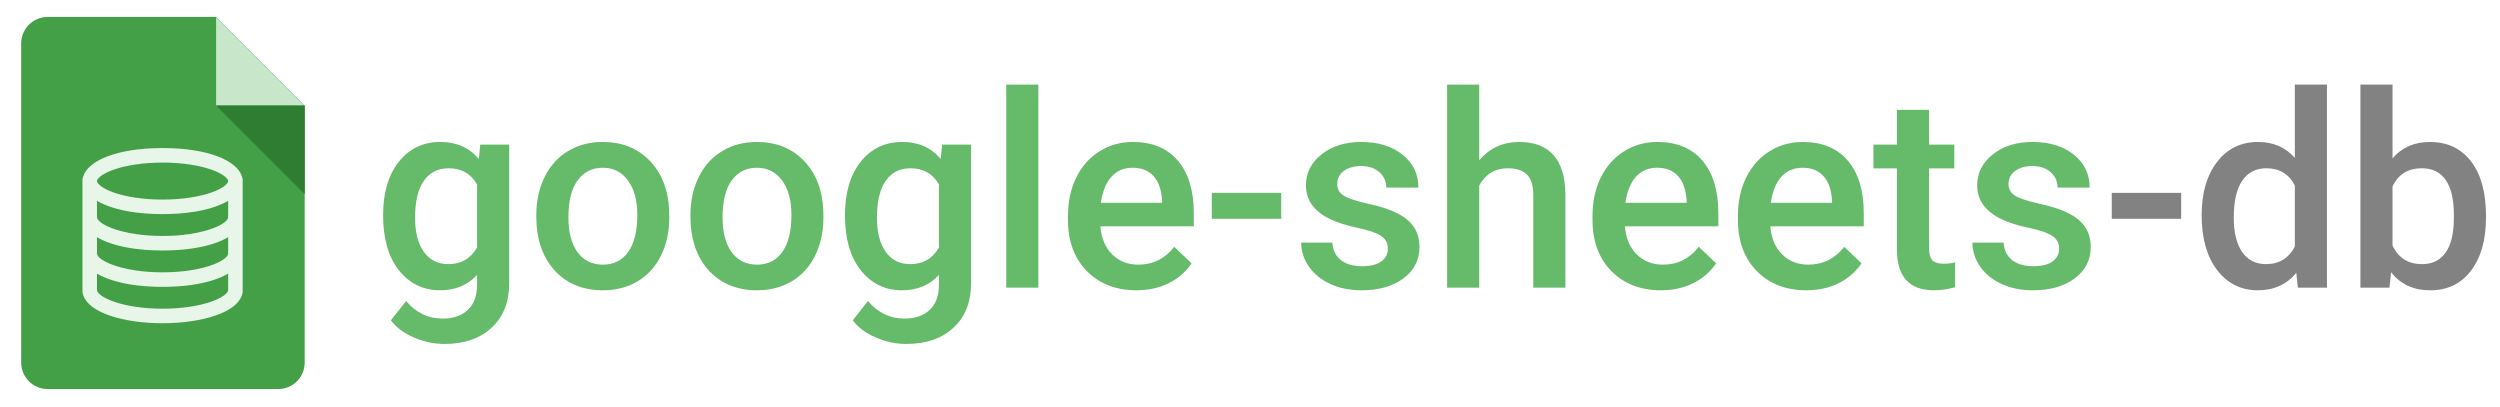
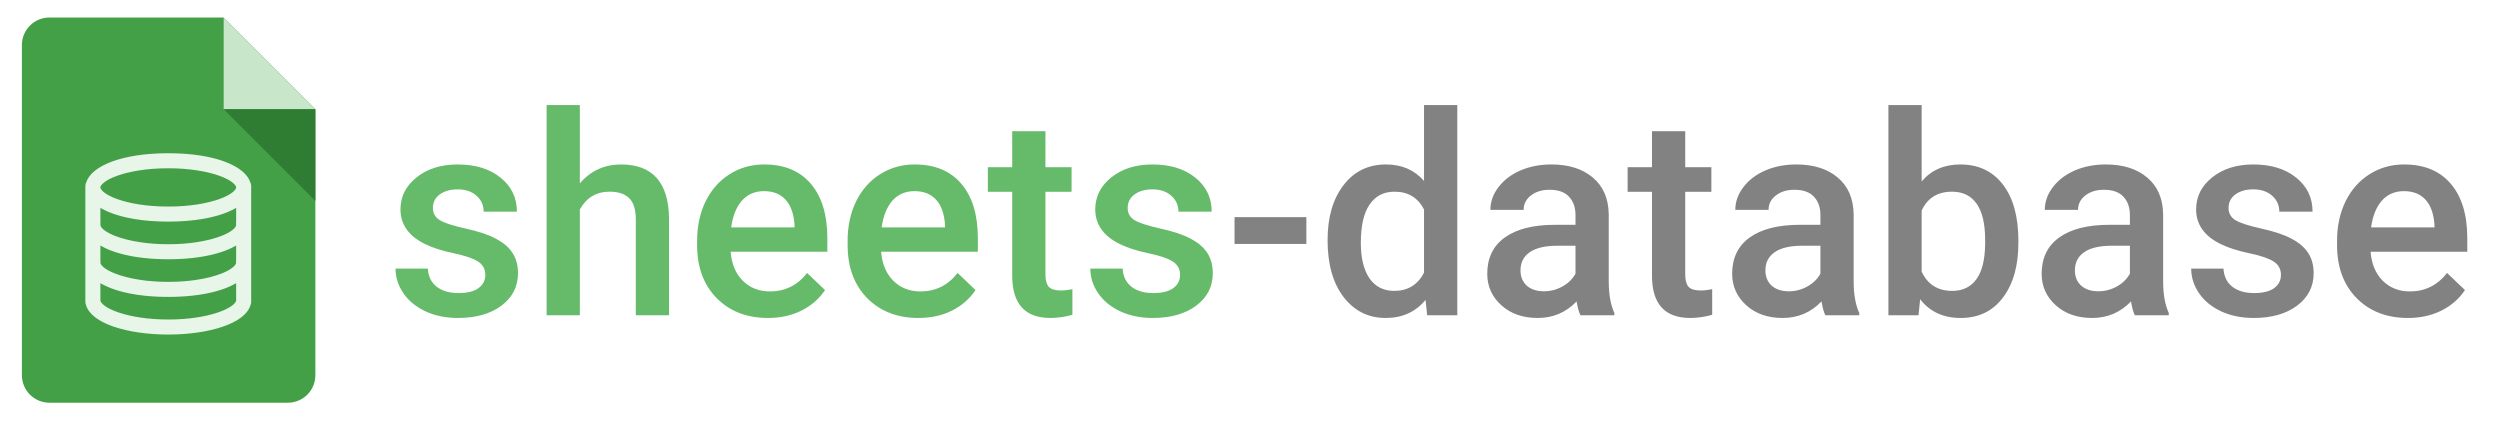
- <svg xmlns="http://www.w3.org/2000/svg" width="591" height="96" viewBox="0 0 591 96" fill="none">
+ <svg xmlns="http://www.w3.org/2000/svg" width="571" height="96" viewBox="0 0 571 96" fill="none">
  <path d="M65.747 91.979H11.284C9.618 91.979 8.019 91.317 6.841 90.138C5.662 88.96 5 87.361 5 85.695V10.284C5 8.618 5.662 7.019 6.841 5.841C8.019 4.662 9.618 4 11.284 4H51.084L72.032 24.947V85.695C72.032 87.361 71.37 88.96 70.191 90.138C69.013 91.317 67.414 91.979 65.747 91.979Z" fill="#43A047" />
  <path d="M72.032 24.947H51.084V4L72.032 24.947Z" fill="#C8E6C9" />
  <path d="M51.084 24.947L72.032 45.895V24.947H51.084Z" fill="#2E7D32" />
  <path d="M56.264 42.098C55.433 39.024 49.249 36 38.432 36C27.614 36 21.43 39.024 20.599 42.098C20.539 42.203 20.495 42.319 20.495 42.449V42.807V51.048V51.406V51.764V59.646V60.005V60.363V68.962C20.495 69.078 20.526 69.187 20.579 69.285C21.426 72.792 29.007 75.41 38.432 75.41C47.835 75.41 55.403 72.803 56.279 69.308C56.336 69.206 56.368 69.088 56.368 68.962V60.363V60.005V59.646V51.764V51.406V51.048V42.807V42.449C56.368 42.319 56.324 42.203 56.264 42.098ZM54.877 60.352C54.857 60.439 54.829 60.525 54.794 60.612C54.765 60.683 54.73 60.754 54.691 60.825C54.643 60.913 54.589 61.001 54.525 61.09C54.478 61.156 54.424 61.222 54.368 61.288C54.288 61.382 54.204 61.476 54.108 61.569C54.05 61.625 53.986 61.681 53.921 61.738C53.803 61.84 53.681 61.942 53.544 62.043C53.485 62.087 53.422 62.129 53.359 62.172C53.197 62.284 53.028 62.395 52.842 62.504C52.793 62.533 52.741 62.561 52.69 62.59C52.476 62.71 52.253 62.83 52.012 62.946C51.981 62.961 51.949 62.975 51.917 62.99C51.648 63.117 51.367 63.241 51.066 63.362C51.058 63.365 51.049 63.368 51.041 63.372C49.411 64.022 47.327 64.568 44.898 64.927C44.886 64.928 44.874 64.93 44.862 64.932C44.389 65.001 43.905 65.063 43.408 65.117C43.327 65.126 43.242 65.132 43.16 65.14C42.726 65.185 42.287 65.227 41.834 65.26C41.628 65.275 41.411 65.282 41.201 65.295C40.861 65.315 40.524 65.337 40.176 65.349C39.606 65.367 39.025 65.379 38.432 65.379C37.838 65.379 37.257 65.367 36.687 65.347C36.338 65.335 36.002 65.312 35.661 65.293C35.451 65.281 35.234 65.273 35.028 65.258C34.576 65.225 34.137 65.183 33.703 65.138C33.621 65.129 33.535 65.124 33.455 65.115C32.957 65.061 32.473 64.998 32.001 64.93C31.989 64.928 31.977 64.927 31.964 64.924C29.536 64.566 27.451 64.019 25.822 63.37C25.813 63.367 25.805 63.363 25.796 63.359C25.495 63.239 25.214 63.114 24.945 62.988C24.914 62.973 24.881 62.958 24.851 62.944C24.609 62.828 24.386 62.709 24.172 62.588C24.122 62.559 24.069 62.531 24.02 62.502C23.835 62.393 23.665 62.282 23.503 62.17C23.441 62.127 23.378 62.085 23.319 62.041C23.182 61.94 23.059 61.838 22.941 61.736C22.878 61.68 22.813 61.624 22.755 61.567C22.659 61.474 22.574 61.38 22.494 61.286C22.438 61.22 22.385 61.154 22.337 61.087C22.274 60.999 22.22 60.911 22.172 60.823C22.133 60.752 22.098 60.681 22.069 60.61C22.034 60.523 22.006 60.437 21.986 60.35C21.959 60.236 21.93 60.12 21.93 60.005C21.93 59.924 21.939 59.843 21.952 59.762C21.97 59.654 21.96 59.546 21.93 59.444V54.124C21.95 54.142 21.975 54.16 21.996 54.179C22.152 54.317 22.311 54.453 22.491 54.585C25.194 56.627 30.598 58.213 38.432 58.213C46.232 58.213 51.623 56.64 54.337 54.61C54.554 54.453 54.749 54.29 54.933 54.124L54.934 54.124V59.444C54.903 59.546 54.893 59.654 54.911 59.762C54.925 59.843 54.934 59.924 54.934 60.005C54.934 60.12 54.904 60.236 54.877 60.352ZM54.934 45.525V50.845C54.903 50.947 54.893 51.056 54.911 51.164C54.925 51.244 54.934 51.325 54.934 51.406C54.934 51.521 54.904 51.637 54.877 51.754C54.857 51.84 54.829 51.926 54.794 52.014C54.765 52.084 54.73 52.155 54.691 52.226C54.643 52.315 54.589 52.403 54.525 52.491C54.478 52.557 54.424 52.623 54.368 52.689C54.288 52.783 54.204 52.877 54.108 52.97C54.05 53.027 53.986 53.083 53.921 53.139C53.803 53.242 53.681 53.343 53.544 53.444C53.485 53.488 53.422 53.531 53.359 53.574C53.197 53.685 53.028 53.796 52.842 53.905C52.793 53.935 52.741 53.963 52.69 53.991C52.476 54.112 52.253 54.231 52.012 54.347C51.981 54.362 51.949 54.377 51.917 54.391C51.648 54.518 51.367 54.643 51.066 54.763C51.058 54.767 51.049 54.769 51.041 54.773C49.411 55.423 47.327 55.97 44.898 56.328C44.886 56.329 44.874 56.331 44.862 56.333C44.389 56.403 43.905 56.464 43.408 56.519C43.327 56.527 43.242 56.533 43.16 56.541C42.726 56.587 42.287 56.628 41.834 56.661C41.628 56.676 41.411 56.683 41.201 56.696C40.861 56.716 40.524 56.739 40.176 56.751C39.606 56.769 39.025 56.78 38.432 56.78C37.838 56.78 37.257 56.769 36.687 56.749C36.338 56.736 36.002 56.714 35.661 56.694C35.451 56.682 35.234 56.674 35.028 56.659C34.576 56.626 34.137 56.584 33.703 56.539C33.621 56.531 33.535 56.525 33.455 56.516C32.957 56.462 32.473 56.4 32.001 56.331C31.989 56.329 31.977 56.328 31.964 56.326C29.536 55.968 27.451 55.421 25.822 54.771C25.813 54.768 25.805 54.764 25.796 54.761C25.495 54.641 25.214 54.516 24.945 54.389C24.914 54.374 24.881 54.36 24.851 54.345C24.609 54.229 24.386 54.11 24.172 53.989C24.122 53.961 24.069 53.932 24.02 53.903C23.835 53.794 23.665 53.683 23.503 53.571C23.441 53.528 23.378 53.486 23.319 53.442C23.182 53.341 23.059 53.24 22.941 53.137C22.878 53.081 22.813 53.025 22.755 52.968C22.659 52.875 22.574 52.782 22.494 52.687C22.438 52.621 22.385 52.555 22.337 52.489C22.274 52.401 22.22 52.312 22.172 52.224C22.133 52.153 22.098 52.082 22.069 52.011C22.034 51.925 22.006 51.838 21.986 51.751C21.959 51.637 21.93 51.521 21.93 51.406C21.93 51.325 21.939 51.244 21.952 51.164C21.97 51.056 21.96 50.947 21.93 50.845V45.525C22.016 45.603 22.114 45.68 22.207 45.757C22.259 45.8 22.307 45.843 22.362 45.886C22.577 46.055 22.809 46.222 23.061 46.385C23.113 46.419 23.172 46.452 23.227 46.485C23.438 46.617 23.661 46.745 23.896 46.871C23.982 46.917 24.069 46.963 24.159 47.009C24.421 47.142 24.695 47.272 24.985 47.398C25.032 47.418 25.075 47.44 25.123 47.46C25.46 47.602 25.817 47.739 26.189 47.87C26.291 47.907 26.399 47.941 26.504 47.977C26.8 48.077 27.105 48.172 27.422 48.265C27.536 48.297 27.648 48.332 27.765 48.363C28.185 48.48 28.618 48.59 29.073 48.692C29.135 48.706 29.203 48.717 29.266 48.731C29.667 48.819 30.083 48.899 30.511 48.975C30.656 49.001 30.803 49.026 30.951 49.05C31.357 49.117 31.776 49.177 32.206 49.233C32.316 49.248 32.422 49.264 32.534 49.278C33.068 49.342 33.62 49.397 34.188 49.445C34.328 49.456 34.473 49.465 34.615 49.475C35.069 49.508 35.534 49.535 36.009 49.556C36.182 49.564 36.354 49.572 36.53 49.579C37.149 49.599 37.779 49.614 38.432 49.614C39.084 49.614 39.714 49.599 40.333 49.579C40.509 49.572 40.681 49.564 40.855 49.556C41.329 49.535 41.794 49.508 42.248 49.475C42.39 49.464 42.535 49.456 42.675 49.445C43.243 49.398 43.795 49.342 44.329 49.278C44.441 49.264 44.547 49.248 44.657 49.233C45.087 49.177 45.505 49.117 45.913 49.05C46.06 49.026 46.208 49.001 46.352 48.975C46.78 48.899 47.196 48.819 47.597 48.731C47.66 48.717 47.728 48.705 47.79 48.692C48.245 48.59 48.678 48.479 49.098 48.363C49.215 48.331 49.327 48.297 49.441 48.265C49.758 48.172 50.063 48.077 50.359 47.977C50.464 47.941 50.572 47.907 50.675 47.87C51.046 47.739 51.404 47.602 51.74 47.46C51.788 47.44 51.831 47.418 51.879 47.398C52.168 47.271 52.442 47.142 52.704 47.009C52.794 46.963 52.882 46.917 52.968 46.871C53.202 46.745 53.425 46.617 53.636 46.485C53.691 46.452 53.75 46.419 53.802 46.385C54.054 46.222 54.286 46.056 54.502 45.886C54.555 45.843 54.603 45.8 54.656 45.757C54.749 45.68 54.847 45.603 54.934 45.525ZM38.432 37.433C48.157 37.433 54.934 40.265 54.934 42.807C54.934 45.35 48.157 48.181 38.432 48.181C28.706 48.181 21.93 45.35 21.93 42.807C21.93 40.265 28.706 37.433 38.432 37.433ZM54.934 68.749C54.923 68.78 54.916 68.812 54.91 68.845C54.504 71.324 47.785 73.977 38.432 73.977C29.079 73.977 22.359 71.324 21.953 68.845C21.947 68.813 21.939 68.782 21.93 68.752V62.722C21.95 62.741 21.975 62.759 21.996 62.778C22.152 62.915 22.311 63.052 22.491 63.184C25.194 65.225 30.598 66.812 38.432 66.812C46.232 66.812 51.623 65.238 54.337 63.209C54.554 63.051 54.749 62.889 54.933 62.723L54.934 62.722V68.749Z" fill="#E8F5E9" stroke="#E8F5E9" stroke-width="2" stroke-linejoin="round" />
-   <path d="M90.562 50.844C90.562 45.594 91.792 41.406 94.25 38.281C96.729 35.135 100.01 33.562 104.094 33.562C107.948 33.562 110.979 34.906 113.188 37.594L113.531 34.188H120.375V66.969C120.375 71.406 118.99 74.906 116.219 77.469C113.469 80.031 109.75 81.312 105.062 81.312C102.583 81.312 100.156 80.792 97.781 79.75C95.427 78.729 93.635 77.385 92.406 75.719L96 71.156C98.333 73.927 101.208 75.312 104.625 75.312C107.146 75.312 109.135 74.625 110.594 73.25C112.052 71.896 112.781 69.896 112.781 67.25V64.969C110.594 67.406 107.677 68.625 104.031 68.625C100.073 68.625 96.833 67.052 94.312 63.906C91.812 60.76 90.562 56.406 90.562 50.844ZM98.125 51.5C98.125 54.896 98.812 57.573 100.188 59.531C101.583 61.469 103.51 62.438 105.969 62.438C109.031 62.438 111.302 61.125 112.781 58.5V43.625C111.344 41.062 109.094 39.781 106.031 39.781C103.531 39.781 101.583 40.771 100.188 42.75C98.812 44.729 98.125 47.646 98.125 51.5ZM126.781 50.781C126.781 47.469 127.438 44.49 128.75 41.844C130.062 39.177 131.906 37.135 134.281 35.719C136.656 34.281 139.385 33.562 142.469 33.562C147.031 33.562 150.729 35.031 153.562 37.969C156.417 40.906 157.958 44.802 158.188 49.656L158.219 51.438C158.219 54.771 157.573 57.75 156.281 60.375C155.01 63 153.177 65.031 150.781 66.469C148.406 67.906 145.656 68.625 142.531 68.625C137.76 68.625 133.938 67.042 131.062 63.875C128.208 60.688 126.781 56.448 126.781 51.156V50.781ZM134.375 51.438C134.375 54.917 135.094 57.646 136.531 59.625C137.969 61.583 139.969 62.562 142.531 62.562C145.094 62.562 147.083 61.562 148.5 59.562C149.938 57.562 150.656 54.635 150.656 50.781C150.656 47.365 149.917 44.656 148.438 42.656C146.979 40.656 144.99 39.656 142.469 39.656C139.99 39.656 138.021 40.646 136.562 42.625C135.104 44.583 134.375 47.521 134.375 51.438ZM163.219 50.781C163.219 47.469 163.875 44.49 165.188 41.844C166.5 39.177 168.344 37.135 170.719 35.719C173.094 34.281 175.823 33.562 178.906 33.562C183.469 33.562 187.167 35.031 190 37.969C192.854 40.906 194.396 44.802 194.625 49.656L194.656 51.438C194.656 54.771 194.01 57.75 192.719 60.375C191.448 63 189.615 65.031 187.219 66.469C184.844 67.906 182.094 68.625 178.969 68.625C174.198 68.625 170.375 67.042 167.5 63.875C164.646 60.688 163.219 56.448 163.219 51.156V50.781ZM170.812 51.438C170.812 54.917 171.531 57.646 172.969 59.625C174.406 61.583 176.406 62.562 178.969 62.562C181.531 62.562 183.521 61.562 184.938 59.562C186.375 57.562 187.094 54.635 187.094 50.781C187.094 47.365 186.354 44.656 184.875 42.656C183.417 40.656 181.427 39.656 178.906 39.656C176.427 39.656 174.458 40.646 173 42.625C171.542 44.583 170.812 47.521 170.812 51.438ZM199.75 50.844C199.75 45.594 200.979 41.406 203.438 38.281C205.917 35.135 209.198 33.562 213.281 33.562C217.135 33.562 220.167 34.906 222.375 37.594L222.719 34.188H229.562V66.969C229.562 71.406 228.177 74.906 225.406 77.469C222.656 80.031 218.938 81.312 214.25 81.312C211.771 81.312 209.344 80.792 206.969 79.75C204.615 78.729 202.823 77.385 201.594 75.719L205.188 71.156C207.521 73.927 210.396 75.312 213.812 75.312C216.333 75.312 218.323 74.625 219.781 73.25C221.24 71.896 221.969 69.896 221.969 67.25V64.969C219.781 67.406 216.865 68.625 213.219 68.625C209.26 68.625 206.021 67.052 203.5 63.906C201 60.76 199.75 56.406 199.75 50.844ZM207.312 51.5C207.312 54.896 208 57.573 209.375 59.531C210.771 61.469 212.698 62.438 215.156 62.438C218.219 62.438 220.49 61.125 221.969 58.5V43.625C220.531 41.062 218.281 39.781 215.219 39.781C212.719 39.781 210.771 40.771 209.375 42.75C208 44.729 207.312 47.646 207.312 51.5ZM245.469 68H237.875V20H245.469V68ZM268.656 68.625C263.844 68.625 259.938 67.115 256.938 64.094C253.958 61.052 252.469 57.01 252.469 51.969V51.031C252.469 47.656 253.115 44.646 254.406 42C255.719 39.333 257.552 37.26 259.906 35.781C262.26 34.302 264.885 33.562 267.781 33.562C272.385 33.562 275.938 35.031 278.438 37.969C280.958 40.906 282.219 45.062 282.219 50.438V53.5H260.125C260.354 56.292 261.281 58.5 262.906 60.125C264.552 61.75 266.615 62.562 269.094 62.562C272.573 62.562 275.406 61.156 277.594 58.344L281.688 62.25C280.333 64.271 278.521 65.844 276.25 66.969C274 68.073 271.469 68.625 268.656 68.625ZM267.75 39.656C265.667 39.656 263.979 40.385 262.688 41.844C261.417 43.302 260.604 45.333 260.25 47.938H274.719V47.375C274.552 44.833 273.875 42.917 272.688 41.625C271.5 40.312 269.854 39.656 267.75 39.656ZM302.875 51.719H286.469V45.594H302.875V51.719ZM328.094 58.812C328.094 57.458 327.531 56.427 326.406 55.719C325.302 55.01 323.458 54.385 320.875 53.844C318.292 53.302 316.135 52.615 314.406 51.781C310.615 49.948 308.719 47.292 308.719 43.812C308.719 40.896 309.948 38.458 312.406 36.5C314.865 34.542 317.99 33.562 321.781 33.562C325.823 33.562 329.083 34.562 331.562 36.562C334.062 38.562 335.312 41.156 335.312 44.344H327.719C327.719 42.885 327.177 41.677 326.094 40.719C325.01 39.74 323.573 39.25 321.781 39.25C320.115 39.25 318.75 39.635 317.688 40.406C316.646 41.177 316.125 42.208 316.125 43.5C316.125 44.667 316.615 45.573 317.594 46.219C318.573 46.865 320.552 47.521 323.531 48.188C326.51 48.833 328.844 49.615 330.531 50.531C332.24 51.427 333.5 52.51 334.312 53.781C335.146 55.052 335.562 56.594 335.562 58.406C335.562 61.448 334.302 63.917 331.781 65.812C329.26 67.688 325.958 68.625 321.875 68.625C319.104 68.625 316.635 68.125 314.469 67.125C312.302 66.125 310.615 64.75 309.406 63C308.198 61.25 307.594 59.365 307.594 57.344H314.969C315.073 59.135 315.75 60.521 317 61.5C318.25 62.458 319.906 62.938 321.969 62.938C323.969 62.938 325.49 62.562 326.531 61.812C327.573 61.042 328.094 60.042 328.094 58.812ZM349.688 37.875C352.167 35 355.302 33.562 359.094 33.562C366.302 33.562 369.958 37.677 370.062 45.906V68H362.469V46.188C362.469 43.854 361.958 42.208 360.938 41.25C359.938 40.271 358.458 39.781 356.5 39.781C353.458 39.781 351.188 41.135 349.688 43.844V68H342.094V20H349.688V37.875ZM392.656 68.625C387.844 68.625 383.938 67.115 380.938 64.094C377.958 61.052 376.469 57.01 376.469 51.969V51.031C376.469 47.656 377.115 44.646 378.406 42C379.719 39.333 381.552 37.26 383.906 35.781C386.26 34.302 388.885 33.562 391.781 33.562C396.385 33.562 399.938 35.031 402.438 37.969C404.958 40.906 406.219 45.062 406.219 50.438V53.5H384.125C384.354 56.292 385.281 58.5 386.906 60.125C388.552 61.75 390.615 62.562 393.094 62.562C396.573 62.562 399.406 61.156 401.594 58.344L405.688 62.25C404.333 64.271 402.521 65.844 400.25 66.969C398 68.073 395.469 68.625 392.656 68.625ZM391.75 39.656C389.667 39.656 387.979 40.385 386.688 41.844C385.417 43.302 384.604 45.333 384.25 47.938H398.719V47.375C398.552 44.833 397.875 42.917 396.688 41.625C395.5 40.312 393.854 39.656 391.75 39.656ZM427.031 68.625C422.219 68.625 418.312 67.115 415.312 64.094C412.333 61.052 410.844 57.01 410.844 51.969V51.031C410.844 47.656 411.49 44.646 412.781 42C414.094 39.333 415.927 37.26 418.281 35.781C420.635 34.302 423.26 33.562 426.156 33.562C430.76 33.562 434.312 35.031 436.812 37.969C439.333 40.906 440.594 45.062 440.594 50.438V53.5H418.5C418.729 56.292 419.656 58.5 421.281 60.125C422.927 61.75 424.99 62.562 427.469 62.562C430.948 62.562 433.781 61.156 435.969 58.344L440.062 62.25C438.708 64.271 436.896 65.844 434.625 66.969C432.375 68.073 429.844 68.625 427.031 68.625ZM426.125 39.656C424.042 39.656 422.354 40.385 421.062 41.844C419.792 43.302 418.979 45.333 418.625 47.938H433.094V47.375C432.927 44.833 432.25 42.917 431.062 41.625C429.875 40.312 428.229 39.656 426.125 39.656ZM456.031 25.969V34.188H462V39.812H456.031V58.688C456.031 59.979 456.281 60.917 456.781 61.5C457.302 62.062 458.219 62.344 459.531 62.344C460.406 62.344 461.292 62.24 462.188 62.031V67.906C460.458 68.385 458.792 68.625 457.188 68.625C451.354 68.625 448.438 65.406 448.438 58.969V39.812H442.875V34.188H448.438V25.969H456.031ZM486.781 58.812C486.781 57.458 486.219 56.427 485.094 55.719C483.99 55.01 482.146 54.385 479.562 53.844C476.979 53.302 474.823 52.615 473.094 51.781C469.302 49.948 467.406 47.292 467.406 43.812C467.406 40.896 468.635 38.458 471.094 36.5C473.552 34.542 476.677 33.562 480.469 33.562C484.51 33.562 487.771 34.562 490.25 36.562C492.75 38.562 494 41.156 494 44.344H486.406C486.406 42.885 485.865 41.677 484.781 40.719C483.698 39.74 482.26 39.25 480.469 39.25C478.802 39.25 477.438 39.635 476.375 40.406C475.333 41.177 474.812 42.208 474.812 43.5C474.812 44.667 475.302 45.573 476.281 46.219C477.26 46.865 479.24 47.521 482.219 48.188C485.198 48.833 487.531 49.615 489.219 50.531C490.927 51.427 492.188 52.51 493 53.781C493.833 55.052 494.25 56.594 494.25 58.406C494.25 61.448 492.99 63.917 490.469 65.812C487.948 67.688 484.646 68.625 480.562 68.625C477.792 68.625 475.323 68.125 473.156 67.125C470.99 66.125 469.302 64.75 468.094 63C466.885 61.25 466.281 59.365 466.281 57.344H473.656C473.76 59.135 474.438 60.521 475.688 61.5C476.938 62.458 478.594 62.938 480.656 62.938C482.656 62.938 484.177 62.562 485.219 61.812C486.26 61.042 486.781 60.042 486.781 58.812Z" fill="#66BB6A" />
-   <path d="M515.625 51.719H499.219V45.594H515.625V51.719ZM520.469 50.844C520.469 45.635 521.677 41.458 524.094 38.312C526.51 35.146 529.75 33.562 533.812 33.562C537.396 33.562 540.292 34.812 542.5 37.312V20H550.094V68H543.219L542.844 64.5C540.573 67.25 537.542 68.625 533.75 68.625C529.792 68.625 526.583 67.031 524.125 63.844C521.688 60.656 520.469 56.323 520.469 50.844ZM528.062 51.5C528.062 54.938 528.719 57.625 530.031 59.562C531.365 61.479 533.25 62.438 535.688 62.438C538.792 62.438 541.062 61.052 542.5 58.281V43.844C541.104 41.135 538.854 39.781 535.75 39.781C533.292 39.781 531.396 40.76 530.062 42.719C528.729 44.656 528.062 47.583 528.062 51.5ZM587.688 51.438C587.688 56.688 586.51 60.865 584.156 63.969C581.823 67.073 578.604 68.625 574.5 68.625C570.542 68.625 567.458 67.198 565.25 64.344L564.875 68H558V20H565.594V37.438C567.781 34.854 570.729 33.562 574.438 33.562C578.562 33.562 581.802 35.094 584.156 38.156C586.51 41.219 587.688 45.5 587.688 51V51.438ZM580.094 50.781C580.094 47.115 579.448 44.365 578.156 42.531C576.865 40.698 574.99 39.781 572.531 39.781C569.24 39.781 566.927 41.219 565.594 44.094V58.031C566.948 60.969 569.281 62.438 572.594 62.438C574.969 62.438 576.802 61.552 578.094 59.781C579.385 58.01 580.052 55.333 580.094 51.75V50.781Z" fill="#828282" />
+   <path d="M110.844 62.812C110.844 61.458 110.281 60.427 109.156 59.719C108.052 59.01 106.208 58.385 103.625 57.844C101.042 57.302 98.885 56.615 97.156 55.781C93.365 53.948 91.469 51.292 91.469 47.812C91.469 44.896 92.698 42.458 95.156 40.5C97.615 38.542 100.74 37.562 104.531 37.562C108.573 37.562 111.833 38.562 114.312 40.562C116.812 42.562 118.062 45.156 118.062 48.344H110.469C110.469 46.885 109.927 45.677 108.844 44.719C107.76 43.74 106.323 43.25 104.531 43.25C102.865 43.25 101.5 43.635 100.438 44.406C99.396 45.177 98.875 46.208 98.875 47.5C98.875 48.667 99.365 49.573 100.344 50.219C101.323 50.865 103.302 51.521 106.281 52.188C109.26 52.833 111.594 53.615 113.281 54.531C114.99 55.427 116.25 56.51 117.062 57.781C117.896 59.052 118.312 60.594 118.312 62.406C118.312 65.448 117.052 67.917 114.531 69.812C112.01 71.688 108.708 72.625 104.625 72.625C101.854 72.625 99.385 72.125 97.219 71.125C95.052 70.125 93.365 68.75 92.156 67C90.948 65.25 90.344 63.365 90.344 61.344H97.719C97.823 63.135 98.5 64.521 99.75 65.5C101 66.458 102.656 66.938 104.719 66.938C106.719 66.938 108.24 66.562 109.281 65.812C110.323 65.042 110.844 64.042 110.844 62.812ZM132.438 41.875C134.917 39 138.052 37.562 141.844 37.562C149.052 37.562 152.708 41.677 152.812 49.906V72H145.219V50.188C145.219 47.854 144.708 46.208 143.688 45.25C142.688 44.271 141.208 43.781 139.25 43.781C136.208 43.781 133.938 45.135 132.438 47.844V72H124.844V24H132.438V41.875ZM175.406 72.625C170.594 72.625 166.688 71.115 163.688 68.094C160.708 65.052 159.219 61.01 159.219 55.969V55.031C159.219 51.656 159.865 48.646 161.156 46C162.469 43.333 164.302 41.26 166.656 39.781C169.01 38.302 171.635 37.562 174.531 37.562C179.135 37.562 182.688 39.031 185.188 41.969C187.708 44.906 188.969 49.062 188.969 54.438V57.5H166.875C167.104 60.292 168.031 62.5 169.656 64.125C171.302 65.75 173.365 66.562 175.844 66.562C179.323 66.562 182.156 65.156 184.344 62.344L188.438 66.25C187.083 68.271 185.271 69.844 183 70.969C180.75 72.073 178.219 72.625 175.406 72.625ZM174.5 43.656C172.417 43.656 170.729 44.385 169.438 45.844C168.167 47.302 167.354 49.333 167 51.938H181.469V51.375C181.302 48.833 180.625 46.917 179.438 45.625C178.25 44.312 176.604 43.656 174.5 43.656ZM209.781 72.625C204.969 72.625 201.062 71.115 198.062 68.094C195.083 65.052 193.594 61.01 193.594 55.969V55.031C193.594 51.656 194.24 48.646 195.531 46C196.844 43.333 198.677 41.26 201.031 39.781C203.385 38.302 206.01 37.562 208.906 37.562C213.51 37.562 217.062 39.031 219.562 41.969C222.083 44.906 223.344 49.062 223.344 54.438V57.5H201.25C201.479 60.292 202.406 62.5 204.031 64.125C205.677 65.75 207.74 66.562 210.219 66.562C213.698 66.562 216.531 65.156 218.719 62.344L222.812 66.25C221.458 68.271 219.646 69.844 217.375 70.969C215.125 72.073 212.594 72.625 209.781 72.625ZM208.875 43.656C206.792 43.656 205.104 44.385 203.812 45.844C202.542 47.302 201.729 49.333 201.375 51.938H215.844V51.375C215.677 48.833 215 46.917 213.812 45.625C212.625 44.312 210.979 43.656 208.875 43.656ZM238.781 29.969V38.188H244.75V43.812H238.781V62.688C238.781 63.979 239.031 64.917 239.531 65.5C240.052 66.062 240.969 66.344 242.281 66.344C243.156 66.344 244.042 66.24 244.938 66.031V71.906C243.208 72.385 241.542 72.625 239.938 72.625C234.104 72.625 231.188 69.406 231.188 62.969V43.812H225.625V38.188H231.188V29.969H238.781ZM269.531 62.812C269.531 61.458 268.969 60.427 267.844 59.719C266.74 59.01 264.896 58.385 262.312 57.844C259.729 57.302 257.573 56.615 255.844 55.781C252.052 53.948 250.156 51.292 250.156 47.812C250.156 44.896 251.385 42.458 253.844 40.5C256.302 38.542 259.427 37.562 263.219 37.562C267.26 37.562 270.521 38.562 273 40.562C275.5 42.562 276.75 45.156 276.75 48.344H269.156C269.156 46.885 268.615 45.677 267.531 44.719C266.448 43.74 265.01 43.25 263.219 43.25C261.552 43.25 260.188 43.635 259.125 44.406C258.083 45.177 257.562 46.208 257.562 47.5C257.562 48.667 258.052 49.573 259.031 50.219C260.01 50.865 261.99 51.521 264.969 52.188C267.948 52.833 270.281 53.615 271.969 54.531C273.677 55.427 274.938 56.51 275.75 57.781C276.583 59.052 277 60.594 277 62.406C277 65.448 275.74 67.917 273.219 69.812C270.698 71.688 267.396 72.625 263.312 72.625C260.542 72.625 258.073 72.125 255.906 71.125C253.74 70.125 252.052 68.75 250.844 67C249.635 65.25 249.031 63.365 249.031 61.344H256.406C256.51 63.135 257.188 64.521 258.438 65.5C259.688 66.458 261.344 66.938 263.406 66.938C265.406 66.938 266.927 66.562 267.969 65.812C269.01 65.042 269.531 64.042 269.531 62.812Z" fill="#66BB6A" />
+   <path d="M298.375 55.719H281.969V49.594H298.375V55.719ZM303.219 54.844C303.219 49.635 304.427 45.458 306.844 42.312C309.26 39.146 312.5 37.562 316.562 37.562C320.146 37.562 323.042 38.812 325.25 41.312V24H332.844V72H325.969L325.594 68.5C323.323 71.25 320.292 72.625 316.5 72.625C312.542 72.625 309.333 71.031 306.875 67.844C304.438 64.656 303.219 60.323 303.219 54.844ZM310.812 55.5C310.812 58.938 311.469 61.625 312.781 63.562C314.115 65.479 316 66.438 318.438 66.438C321.542 66.438 323.812 65.052 325.25 62.281V47.844C323.854 45.135 321.604 43.781 318.5 43.781C316.042 43.781 314.146 44.76 312.812 46.719C311.479 48.656 310.812 51.583 310.812 55.5ZM360.969 72C360.635 71.354 360.344 70.302 360.094 68.844C357.677 71.365 354.719 72.625 351.219 72.625C347.823 72.625 345.052 71.656 342.906 69.719C340.76 67.781 339.688 65.385 339.688 62.531C339.688 58.927 341.021 56.167 343.688 54.25C346.375 52.312 350.208 51.344 355.188 51.344H359.844V49.125C359.844 47.375 359.354 45.979 358.375 44.938C357.396 43.875 355.906 43.344 353.906 43.344C352.177 43.344 350.76 43.781 349.656 44.656C348.552 45.51 348 46.604 348 47.938H340.406C340.406 46.083 341.021 44.354 342.25 42.75C343.479 41.125 345.146 39.854 347.25 38.938C349.375 38.021 351.74 37.562 354.344 37.562C358.302 37.562 361.458 38.562 363.812 40.562C366.167 42.542 367.375 45.333 367.438 48.938V64.188C367.438 67.229 367.865 69.656 368.719 71.469V72H360.969ZM352.625 66.531C354.125 66.531 355.531 66.167 356.844 65.438C358.177 64.708 359.177 63.729 359.844 62.5V56.125H355.75C352.938 56.125 350.823 56.615 349.406 57.594C347.99 58.573 347.281 59.958 347.281 61.75C347.281 63.208 347.76 64.375 348.719 65.25C349.698 66.104 351 66.531 352.625 66.531ZM384.906 29.969V38.188H390.875V43.812H384.906V62.688C384.906 63.979 385.156 64.917 385.656 65.5C386.177 66.062 387.094 66.344 388.406 66.344C389.281 66.344 390.167 66.24 391.062 66.031V71.906C389.333 72.385 387.667 72.625 386.062 72.625C380.229 72.625 377.312 69.406 377.312 62.969V43.812H371.75V38.188H377.312V29.969H384.906ZM416.906 72C416.573 71.354 416.281 70.302 416.031 68.844C413.615 71.365 410.656 72.625 407.156 72.625C403.76 72.625 400.99 71.656 398.844 69.719C396.698 67.781 395.625 65.385 395.625 62.531C395.625 58.927 396.958 56.167 399.625 54.25C402.312 52.312 406.146 51.344 411.125 51.344H415.781V49.125C415.781 47.375 415.292 45.979 414.312 44.938C413.333 43.875 411.844 43.344 409.844 43.344C408.115 43.344 406.698 43.781 405.594 44.656C404.49 45.51 403.938 46.604 403.938 47.938H396.344C396.344 46.083 396.958 44.354 398.188 42.75C399.417 41.125 401.083 39.854 403.188 38.938C405.312 38.021 407.677 37.562 410.281 37.562C414.24 37.562 417.396 38.562 419.75 40.562C422.104 42.542 423.312 45.333 423.375 48.938V64.188C423.375 67.229 423.802 69.656 424.656 71.469V72H416.906ZM408.562 66.531C410.062 66.531 411.469 66.167 412.781 65.438C414.115 64.708 415.115 63.729 415.781 62.5V56.125H411.688C408.875 56.125 406.76 56.615 405.344 57.594C403.927 58.573 403.219 59.958 403.219 61.75C403.219 63.208 403.698 64.375 404.656 65.25C405.635 66.104 406.938 66.531 408.562 66.531ZM461 55.438C461 60.688 459.823 64.865 457.469 67.969C455.135 71.073 451.917 72.625 447.812 72.625C443.854 72.625 440.771 71.198 438.562 68.344L438.188 72H431.312V24H438.906V41.438C441.094 38.854 444.042 37.562 447.75 37.562C451.875 37.562 455.115 39.094 457.469 42.156C459.823 45.219 461 49.5 461 55V55.438ZM453.406 54.781C453.406 51.115 452.76 48.365 451.469 46.531C450.177 44.698 448.302 43.781 445.844 43.781C442.552 43.781 440.24 45.219 438.906 48.094V62.031C440.26 64.969 442.594 66.438 445.906 66.438C448.281 66.438 450.115 65.552 451.406 63.781C452.698 62.01 453.365 59.333 453.406 55.75V54.781ZM487.594 72C487.26 71.354 486.969 70.302 486.719 68.844C484.302 71.365 481.344 72.625 477.844 72.625C474.448 72.625 471.677 71.656 469.531 69.719C467.385 67.781 466.312 65.385 466.312 62.531C466.312 58.927 467.646 56.167 470.312 54.25C473 52.312 476.833 51.344 481.812 51.344H486.469V49.125C486.469 47.375 485.979 45.979 485 44.938C484.021 43.875 482.531 43.344 480.531 43.344C478.802 43.344 477.385 43.781 476.281 44.656C475.177 45.51 474.625 46.604 474.625 47.938H467.031C467.031 46.083 467.646 44.354 468.875 42.75C470.104 41.125 471.771 39.854 473.875 38.938C476 38.021 478.365 37.562 480.969 37.562C484.927 37.562 488.083 38.562 490.438 40.562C492.792 42.542 494 45.333 494.062 48.938V64.188C494.062 67.229 494.49 69.656 495.344 71.469V72H487.594ZM479.25 66.531C480.75 66.531 482.156 66.167 483.469 65.438C484.802 64.708 485.802 63.729 486.469 62.5V56.125H482.375C479.562 56.125 477.448 56.615 476.031 57.594C474.615 58.573 473.906 59.958 473.906 61.75C473.906 63.208 474.385 64.375 475.344 65.25C476.323 66.104 477.625 66.531 479.25 66.531ZM520.969 62.812C520.969 61.458 520.406 60.427 519.281 59.719C518.177 59.01 516.333 58.385 513.75 57.844C511.167 57.302 509.01 56.615 507.281 55.781C503.49 53.948 501.594 51.292 501.594 47.812C501.594 44.896 502.823 42.458 505.281 40.5C507.74 38.542 510.865 37.562 514.656 37.562C518.698 37.562 521.958 38.562 524.438 40.562C526.938 42.562 528.188 45.156 528.188 48.344H520.594C520.594 46.885 520.052 45.677 518.969 44.719C517.885 43.74 516.448 43.25 514.656 43.25C512.99 43.25 511.625 43.635 510.562 44.406C509.521 45.177 509 46.208 509 47.5C509 48.667 509.49 49.573 510.469 50.219C511.448 50.865 513.427 51.521 516.406 52.188C519.385 52.833 521.719 53.615 523.406 54.531C525.115 55.427 526.375 56.51 527.188 57.781C528.021 59.052 528.438 60.594 528.438 62.406C528.438 65.448 527.177 67.917 524.656 69.812C522.135 71.688 518.833 72.625 514.75 72.625C511.979 72.625 509.51 72.125 507.344 71.125C505.177 70.125 503.49 68.75 502.281 67C501.073 65.25 500.469 63.365 500.469 61.344H507.844C507.948 63.135 508.625 64.521 509.875 65.5C511.125 66.458 512.781 66.938 514.844 66.938C516.844 66.938 518.365 66.562 519.406 65.812C520.448 65.042 520.969 64.042 520.969 62.812ZM549.969 72.625C545.156 72.625 541.25 71.115 538.25 68.094C535.271 65.052 533.781 61.01 533.781 55.969V55.031C533.781 51.656 534.427 48.646 535.719 46C537.031 43.333 538.865 41.26 541.219 39.781C543.573 38.302 546.198 37.562 549.094 37.562C553.698 37.562 557.25 39.031 559.75 41.969C562.271 44.906 563.531 49.062 563.531 54.438V57.5H541.438C541.667 60.292 542.594 62.5 544.219 64.125C545.865 65.75 547.927 66.562 550.406 66.562C553.885 66.562 556.719 65.156 558.906 62.344L563 66.25C561.646 68.271 559.833 69.844 557.562 70.969C555.312 72.073 552.781 72.625 549.969 72.625ZM549.062 43.656C546.979 43.656 545.292 44.385 544 45.844C542.729 47.302 541.917 49.333 541.562 51.938H556.031V51.375C555.865 48.833 555.188 46.917 554 45.625C552.812 44.312 551.167 43.656 549.062 43.656Z" fill="#828282" />
</svg>
